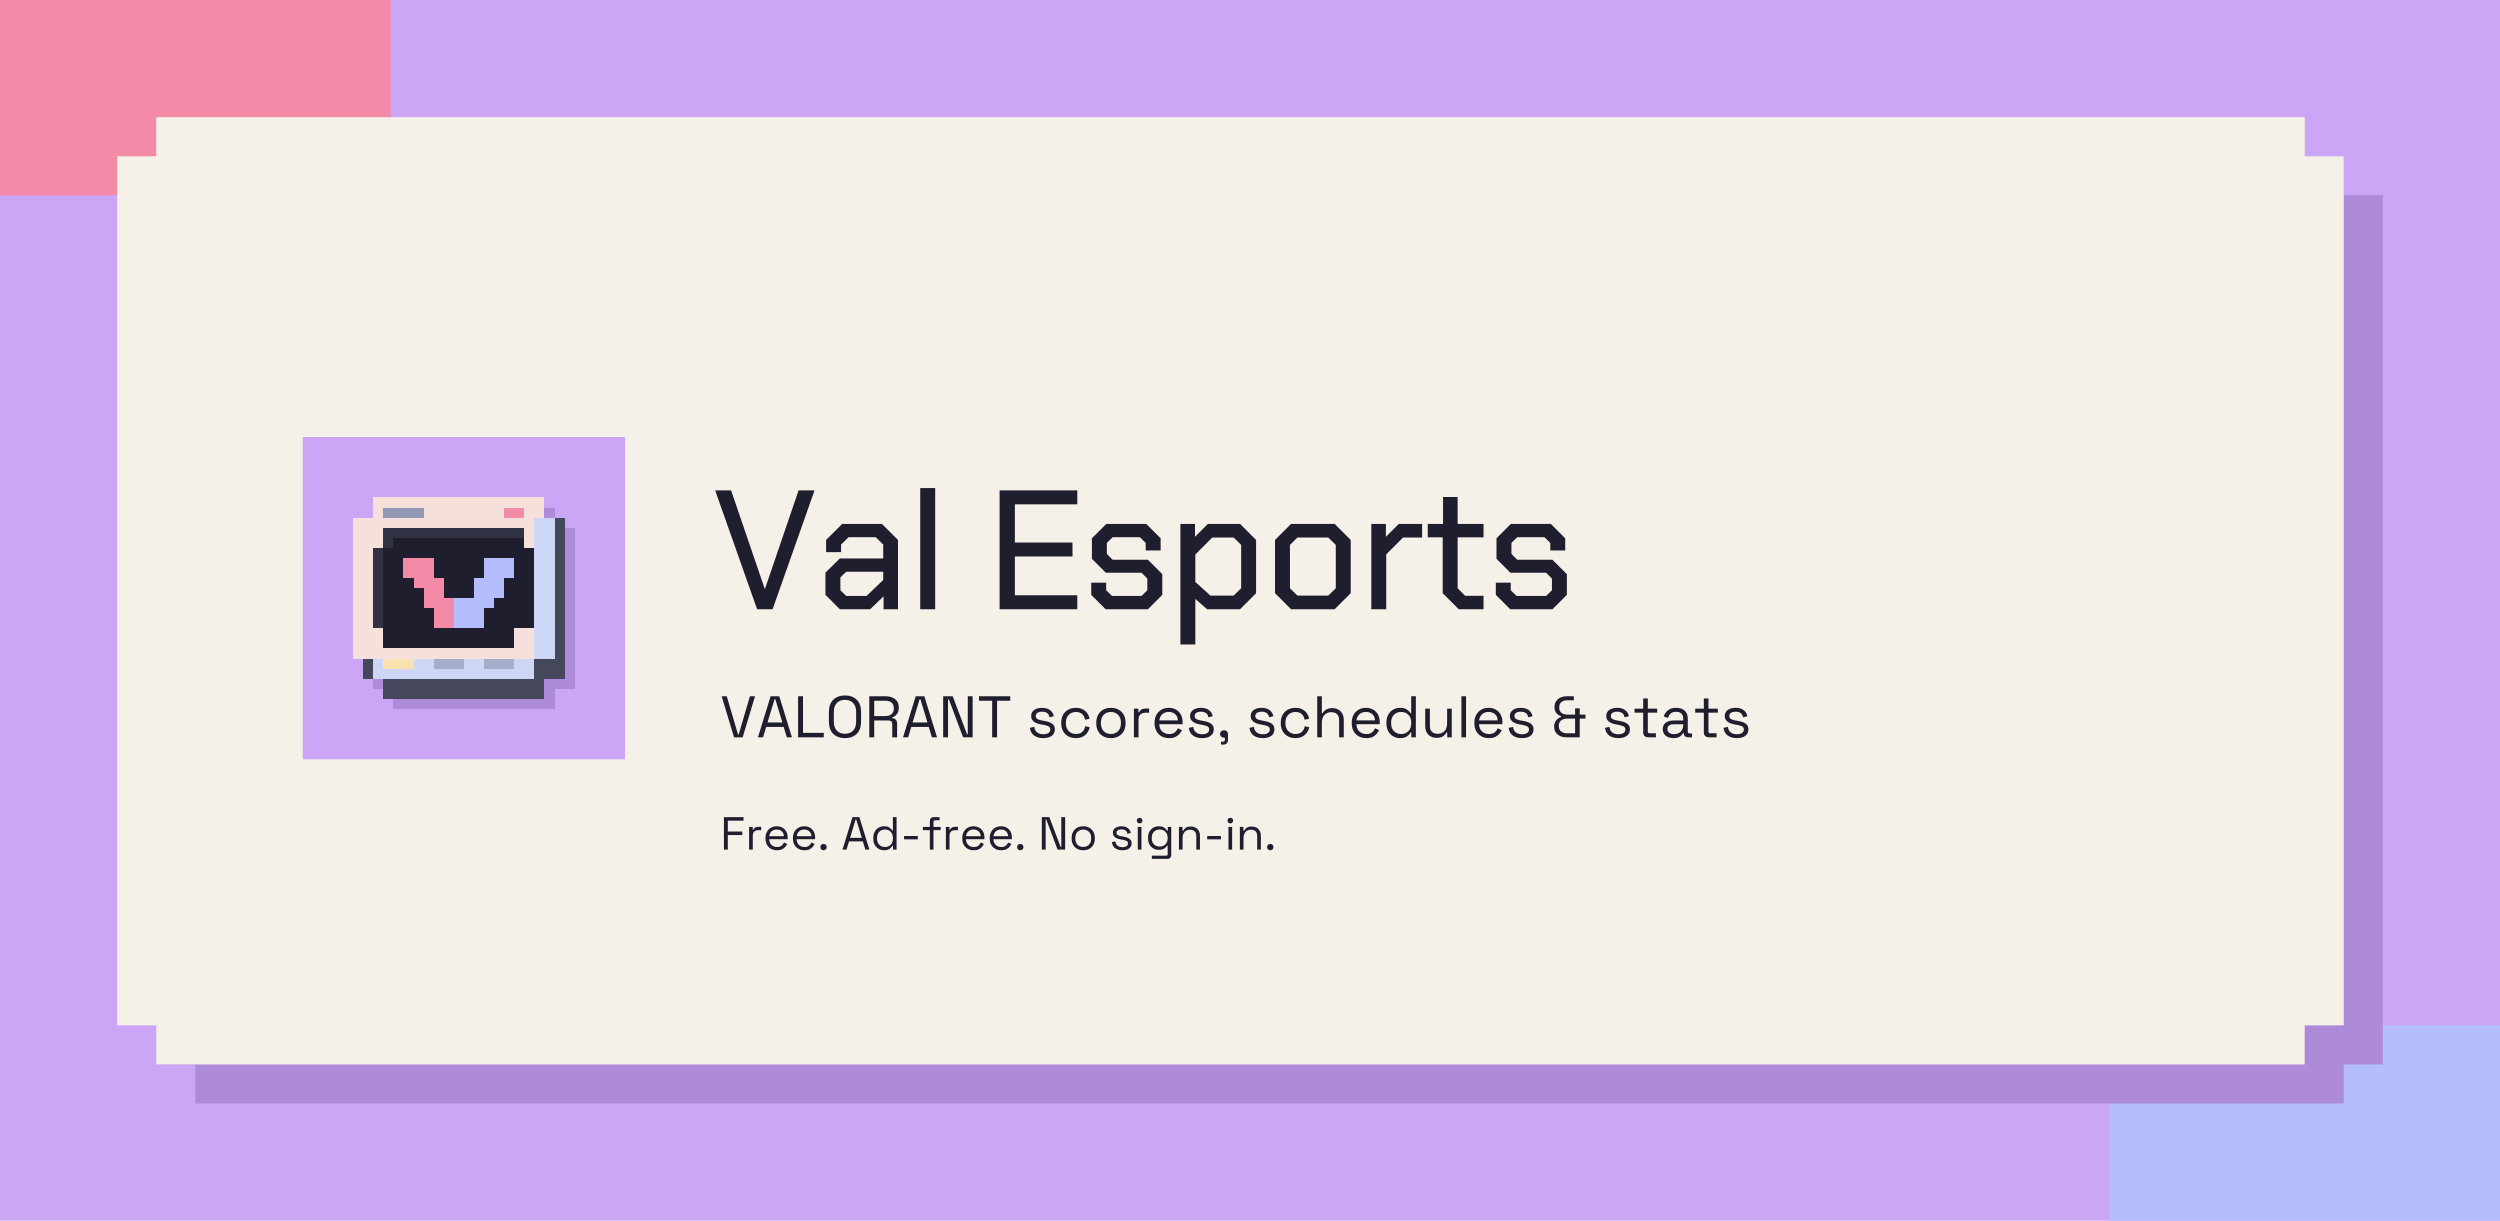
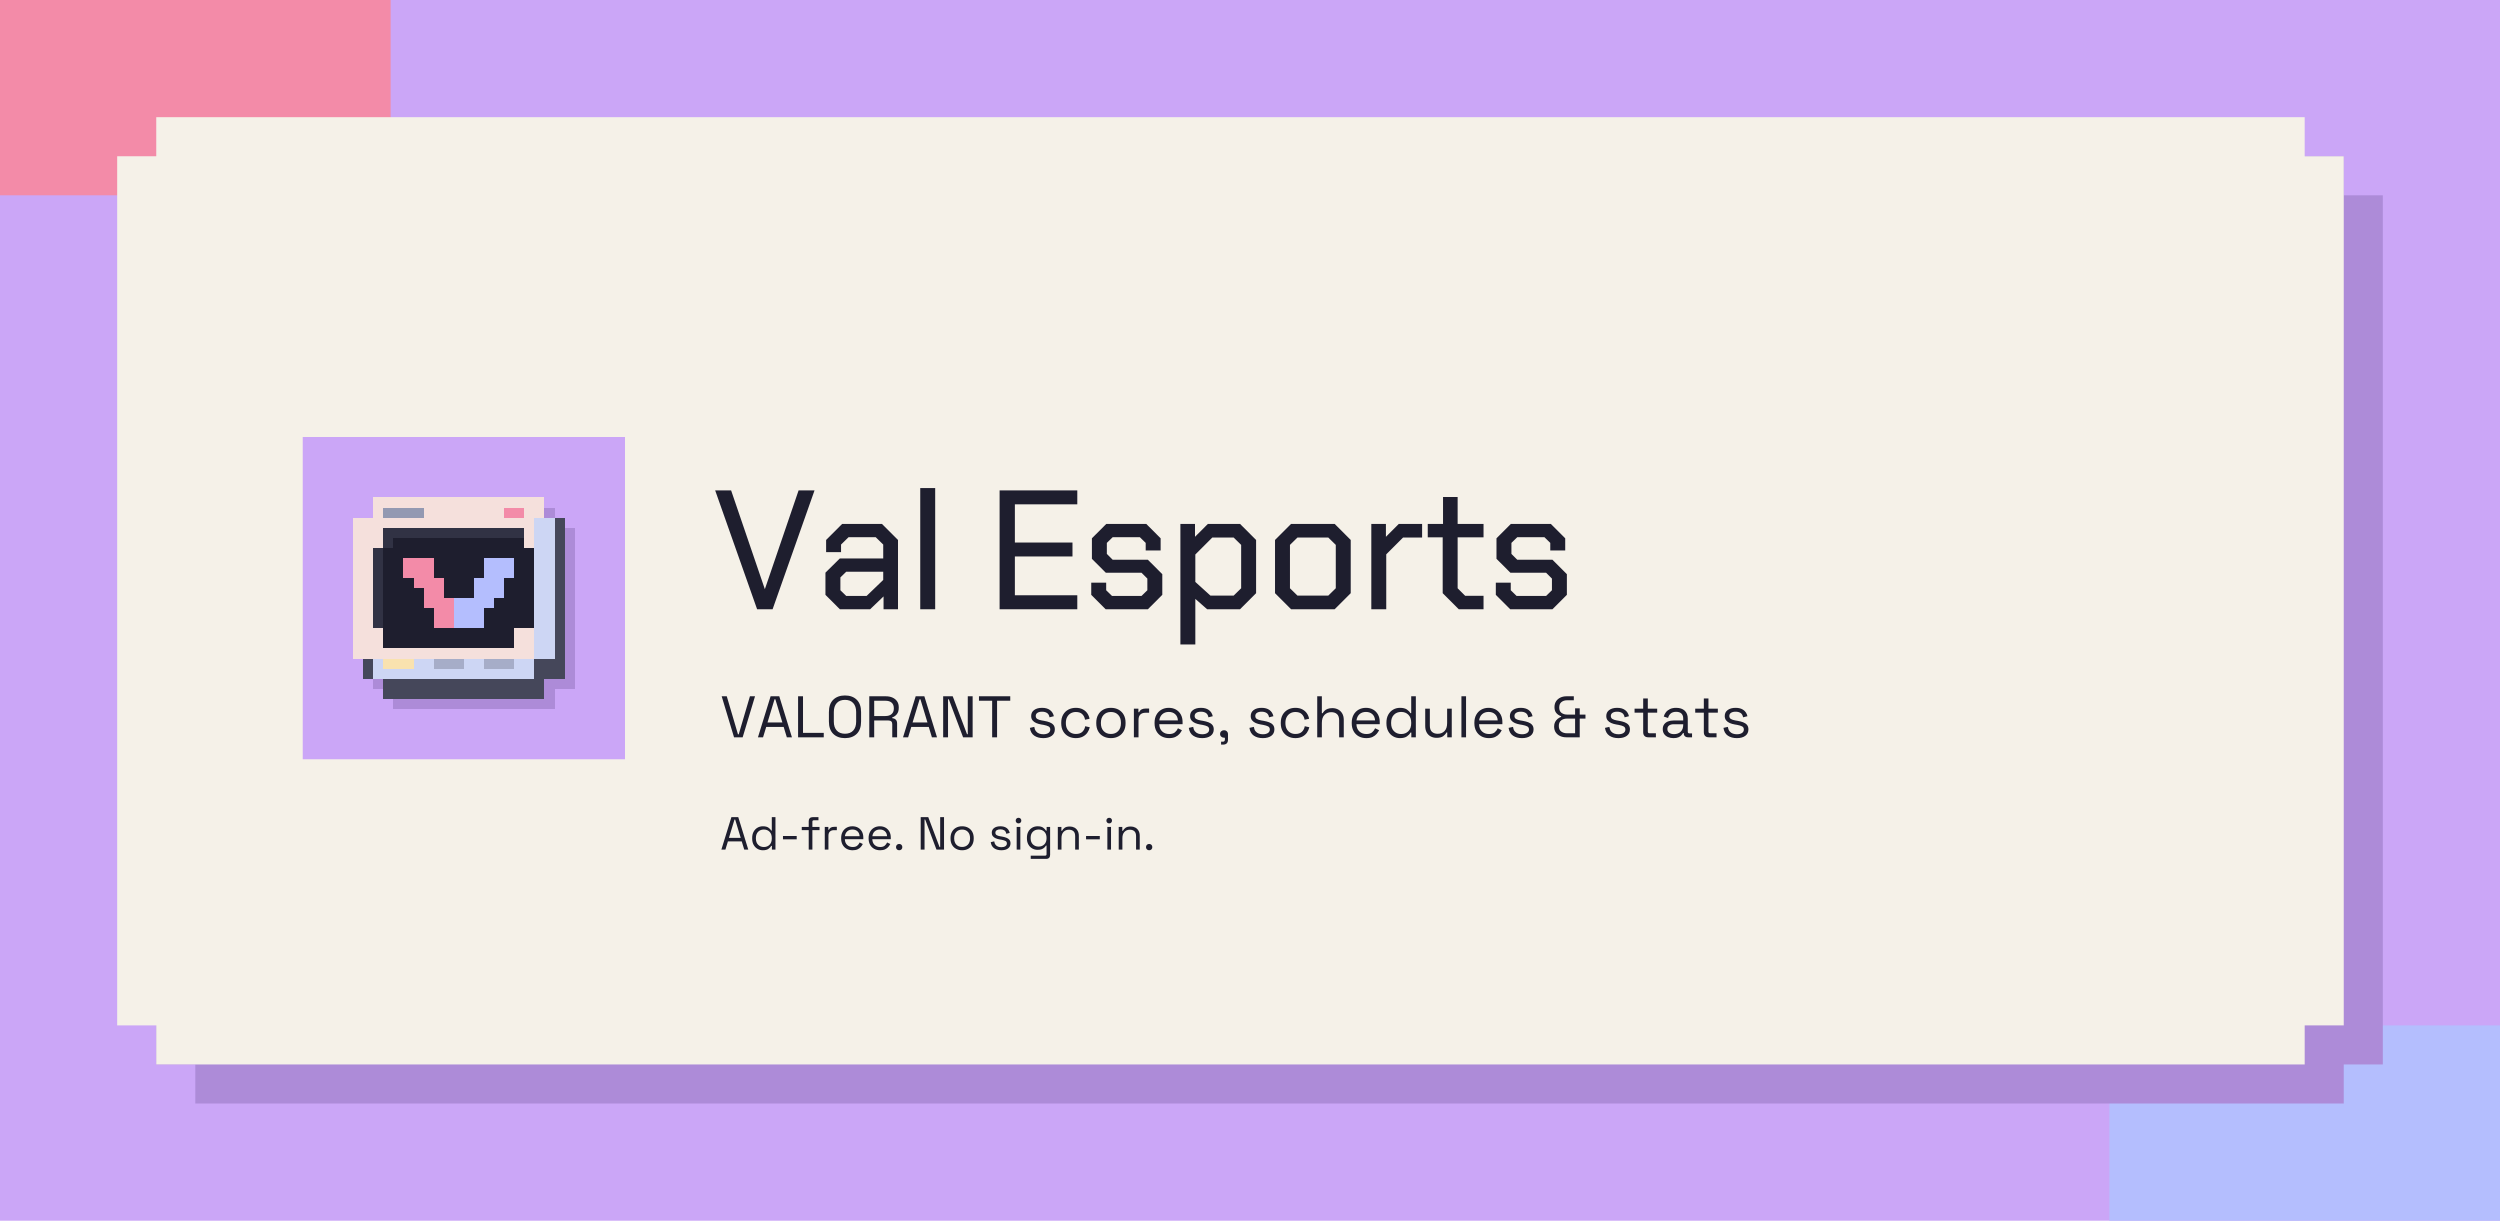
<svg xmlns="http://www.w3.org/2000/svg" width="1024" height="500" viewBox="0 0 1024 500">
  <rect width="1024" height="500" fill="#CBA6F7" />
  <path fill="#F38BA8" d="M0 0H160V80H240V160H320V240H240V160H160V80H0Z" />
  <path fill="#B4BEFE" d="M1024 500H864V420H784V340H704V260H784V340H864V420H1024Z" />
  <path fill="#AD8BD8" d="M80 64H960V80H976V436H960V452H80V436H64V80H80Z" />
  <path fill="#F5F1E8" d="M64 48H944V64H960V420H944V436H64V420H48V64H64Z" />
  <svg x="124" y="179" width="132" height="132" viewBox="0 0 64 64">
    <g id="background">
      <path fill="#CBA6F7" d="M0 0H64V64H0Z" />
    </g>
    <g id="foreground" shape-rendering="crispEdges">
      <path fill="#AD8BD8" d="M14 14H50V18H54V50H50V54H18V50H14Z" />
      <path fill="#45475A" d="M14 12H48V16H52V48H48V52H16V48H12V16H14Z" />
      <path fill="#F5E0DC" d="M14 12H48V16H50V44H46V48H14V44H10V16H14Z" />
      <path fill="#CDD6F4" d="M46 16H50V44H46V48H14V44H46Z" />
      <path fill="#1E1E2E" d="M16 18H44V22H46V38H42V42H16V38H14V22H16Z" />
      <path fill="#313244" d="M16 18H44V20H18V22H16V38H14V22H16Z" />
      <path fill="#F38BA8" d="M20 24H26V28H28V32H32V38H26V34H24V30H22V28H20Z" />
      <path fill="#B4BEFE" d="M38 24H42V28H40V32H38V34H36V38H30V32H34V28H36V24Z" />
      <path fill="#F9E2AF" d="M16 44H22V46H16Z" />
      <path fill="#A6ADC8" d="M26 44H32V46H26ZM36 44H42V46H36Z" />
      <path fill="#F38BA8" d="M40 14H44V16H40Z" />
      <path fill="#9399B2" d="M16 14H24V16H16Z" />
    </g>
  </svg>
  <path fill="#1E1E2E" stroke="#1E1E2E" stroke-width="1.088" paint-order="stroke" d="M293.7 201.4H299.072L313.216 242.812H313.352L327.496 201.4H332.868L316.072 249.0H310.496Z M338.648 243.424V234.788L344.224 229.28H362.312V222.82L358.912 219.488H347.352L343.952 222.82V225.608H338.92V221.392L345.176 215.136H361.02L367.276 221.392V249.0H362.448V243.016L356.192 249.0H344.224ZM355.172 244.648 362.312 237.78V233.632H346.4L343.68 236.284V241.996L346.4 244.648Z M377.476 200.448H382.508V249.0H377.476Z  M409.98 201.4H440.716V206.024H415.148V222.752H438.744V227.376H415.148V244.376H440.716V249.0H409.98Z M447.516 243.424V239.208H452.548V241.996L455.268 244.648H467.78L470.5 241.996V236.76L467.78 234.04H453.16L447.788 228.668V220.712L453.364 215.136H469.276L474.852 220.712V224.928H469.82V222.14L467.1 219.488H455.54L452.82 222.14V227.104L455.54 229.824H469.956L475.532 235.4V243.424L469.956 249.0H453.092Z M484.032 215.136H488.928V221.188L494.98 215.136H507.696L513.952 221.392V242.744L507.696 249.0H494.64L489.064 244.104V263.416H484.032ZM505.52 244.512 508.92 241.18V222.956L505.52 219.624H496.34L489.064 226.9V238.596L495.592 244.512Z M522.792 242.744V221.392L529.048 215.136H546.456L552.712 221.392V242.744L546.456 249.0H529.048ZM544.28 244.512 547.68 241.18V222.956L544.28 219.624H531.224L527.824 222.956V241.18L531.224 244.512Z M562.232 215.136H567.128V221.188L573.18 215.136H581.952V219.624H574.472L567.264 226.832V249.0H562.232Z M591.472 242.744V219.556H585.352V215.136H591.608V204.12H596.504V215.136H607.112V219.556H596.504V241.18L599.904 244.58H607.112V249.0H597.728Z M613.232 243.424V239.208H618.264V241.996L620.984 244.648H633.496L636.216 241.996V236.76L633.496 234.04H618.876L613.504 228.668V220.712L619.08 215.136H634.992L640.568 220.712V224.928H635.536V222.14L632.816 219.488H621.256L618.536 222.14V227.104L621.256 229.824H635.672L641.248 235.4V243.424L635.672 249.0H618.808Z" />
  <path fill="#1E1E2E" stroke="#1E1E2E" stroke-width="0" paint-order="stroke" d="M300.664 302.0 295.6 285.2H297.688L302.272 300.776H302.584L307.168 285.2H309.256L304.192 302.0Z M310.456 302.0 315.64 285.2H319.192L324.376 302.0H322.288L320.992 297.752H313.84L312.544 302.0ZM314.368 295.928H320.464L317.584 286.424H317.248Z M326.896 302.0V285.2H328.912V300.176H337.408V302.0Z M346.096 302.336Q343.096 302.336 341.308 300.596Q339.52 298.856 339.52 295.52V291.68Q339.52 288.344 341.308 286.604Q343.096 284.864 346.096 284.864Q349.12 284.864 350.908 286.604Q352.696 288.344 352.696 291.68V295.52Q352.696 298.856 350.908 300.596Q349.12 302.336 346.096 302.336ZM346.096 300.536Q348.28 300.536 349.48 299.228Q350.68 297.92 350.68 295.592V291.608Q350.68 289.28 349.48 287.972Q348.28 286.664 346.096 286.664Q343.936 286.664 342.736 287.972Q341.536 289.28 341.536 291.608V295.592Q341.536 297.92 342.736 299.228Q343.936 300.536 346.096 300.536Z M356.056 302.0V285.2H362.848Q364.408 285.2 365.596 285.74Q366.784 286.28 367.456 287.276Q368.128 288.272 368.128 289.664V289.928Q368.128 291.584 367.336 292.544Q366.544 293.504 365.464 293.84V294.176Q366.328 294.224 366.892 294.752Q367.456 295.28 367.456 296.36V302.0H365.464V296.6Q365.464 295.112 363.88 295.112H358.072V302.0ZM358.072 293.288H362.656Q364.288 293.288 365.2 292.484Q366.112 291.68 366.112 290.24V290.072Q366.112 288.608 365.224 287.816Q364.336 287.024 362.656 287.024H358.072Z M369.88 302.0 375.064 285.2H378.616L383.8 302.0H381.712L380.416 297.752H373.264L371.968 302.0ZM373.792 295.928H379.888L377.008 286.424H376.672Z M386.32 302.0V285.2H390.232L396.088 300.728H396.4V285.2H398.392V302.0H394.48L388.648 286.448H388.312V302.0Z M406.384 302.0V287.024H400.984V285.2H413.8V287.024H408.4V302.0Z  M427.336 302.336Q425.128 302.336 423.64 301.328Q422.152 300.32 421.84 298.136L423.64 297.728Q423.808 298.88 424.348 299.54Q424.888 300.2 425.668 300.476Q426.448 300.752 427.336 300.752Q428.656 300.752 429.424 300.236Q430.192 299.72 430.192 298.808Q430.192 297.896 429.46 297.524Q428.728 297.152 427.456 296.912L426.472 296.744Q425.32 296.552 424.396 296.144Q423.472 295.736 422.92 295.04Q422.368 294.344 422.368 293.288Q422.368 291.704 423.592 290.816Q424.816 289.928 426.832 289.928Q428.824 289.928 430.06 290.828Q431.296 291.728 431.656 293.36L429.88 293.816Q429.664 292.544 428.848 292.028Q428.032 291.512 426.832 291.512Q425.632 291.512 424.936 291.968Q424.24 292.424 424.24 293.264Q424.24 294.104 424.9 294.5Q425.56 294.896 426.664 295.088L427.648 295.256Q428.896 295.472 429.892 295.844Q430.888 296.216 431.476 296.912Q432.064 297.608 432.064 298.736Q432.064 300.464 430.78 301.4Q429.496 302.336 427.336 302.336Z M440.656 302.336Q438.952 302.336 437.596 301.604Q436.24 300.872 435.46 299.516Q434.68 298.16 434.68 296.264V296.0Q434.68 294.104 435.46 292.748Q436.24 291.392 437.596 290.66Q438.952 289.928 440.656 289.928Q442.336 289.928 443.524 290.564Q444.712 291.2 445.396 292.22Q446.08 293.24 446.272 294.416L444.424 294.8Q444.256 293.504 443.344 292.568Q442.432 291.632 440.68 291.632Q439.504 291.632 438.58 292.16Q437.656 292.688 437.116 293.672Q436.576 294.656 436.576 296.024V296.24Q436.576 297.608 437.116 298.592Q437.656 299.576 438.58 300.104Q439.504 300.632 440.68 300.632Q442.432 300.632 443.356 299.72Q444.28 298.808 444.496 297.464L446.368 297.872Q446.104 299.048 445.408 300.068Q444.712 301.088 443.524 301.712Q442.336 302.336 440.656 302.336Z M455.032 302.336Q453.256 302.336 451.9 301.592Q450.544 300.848 449.788 299.492Q449.032 298.136 449.032 296.288V295.976Q449.032 294.152 449.788 292.784Q450.544 291.416 451.9 290.672Q453.256 289.928 455.032 289.928Q456.808 289.928 458.164 290.672Q459.52 291.416 460.276 292.784Q461.032 294.152 461.032 295.976V296.288Q461.032 298.136 460.276 299.492Q459.52 300.848 458.164 301.592Q456.808 302.336 455.032 302.336ZM455.032 300.632Q456.88 300.632 458.008 299.444Q459.136 298.256 459.136 296.24V296.024Q459.136 294.008 458.02 292.82Q456.904 291.632 455.032 291.632Q453.16 291.632 452.044 292.82Q450.928 294.008 450.928 296.024V296.24Q450.928 298.256 452.044 299.444Q453.16 300.632 455.032 300.632Z M464.44 302.0V290.264H466.288V291.704H466.624Q467.2 290.216 469.288 290.216H470.68V291.944H469.168Q467.872 291.944 467.104 292.652Q466.336 293.36 466.336 294.848V302.0Z M478.864 302.336Q477.088 302.336 475.744 301.58Q474.4 300.824 473.656 299.456Q472.912 298.088 472.912 296.288V296.0Q472.912 294.176 473.656 292.808Q474.4 291.44 475.72 290.684Q477.04 289.928 478.744 289.928Q480.4 289.928 481.672 290.648Q482.944 291.368 483.664 292.676Q484.384 293.984 484.384 295.76V296.624H474.832Q474.88 298.52 476.02 299.588Q477.16 300.656 478.912 300.656Q480.424 300.656 481.24 299.972Q482.056 299.288 482.488 298.304L484.12 299.096Q483.76 299.84 483.136 300.584Q482.512 301.328 481.48 301.832Q480.448 302.336 478.864 302.336ZM474.856 295.064H482.464Q482.368 293.432 481.348 292.52Q480.328 291.608 478.744 291.608Q477.136 291.608 476.104 292.52Q475.072 293.432 474.856 295.064Z M492.424 302.336Q490.216 302.336 488.728 301.328Q487.24 300.32 486.928 298.136L488.728 297.728Q488.896 298.88 489.436 299.54Q489.976 300.2 490.756 300.476Q491.536 300.752 492.424 300.752Q493.744 300.752 494.512 300.236Q495.28 299.72 495.28 298.808Q495.28 297.896 494.548 297.524Q493.816 297.152 492.544 296.912L491.56 296.744Q490.408 296.552 489.484 296.144Q488.56 295.736 488.008 295.04Q487.456 294.344 487.456 293.288Q487.456 291.704 488.68 290.816Q489.904 289.928 491.92 289.928Q493.912 289.928 495.148 290.828Q496.384 291.728 496.744 293.36L494.968 293.816Q494.752 292.544 493.936 292.028Q493.12 291.512 491.92 291.512Q490.72 291.512 490.024 291.968Q489.328 292.424 489.328 293.264Q489.328 294.104 489.988 294.5Q490.648 294.896 491.752 295.088L492.736 295.256Q493.984 295.472 494.98 295.844Q495.976 296.216 496.564 296.912Q497.152 297.608 497.152 298.736Q497.152 300.464 495.868 301.4Q494.584 302.336 492.424 302.336Z M500.152 305.0V303.8H500.848Q501.712 303.8 501.712 302.936V302.168H501.376Q500.68 302.168 500.212 301.736Q499.744 301.304 499.744 300.656Q499.744 299.96 500.212 299.528Q500.68 299.096 501.376 299.096Q502.048 299.096 502.516 299.552Q502.984 300.008 502.984 300.704V302.936Q502.984 305.0 500.92 305.0Z  M517.264 302.336Q515.056 302.336 513.568 301.328Q512.08 300.32 511.768 298.136L513.568 297.728Q513.736 298.88 514.276 299.54Q514.816 300.2 515.596 300.476Q516.376 300.752 517.264 300.752Q518.584 300.752 519.352 300.236Q520.12 299.72 520.12 298.808Q520.12 297.896 519.388 297.524Q518.656 297.152 517.384 296.912L516.4 296.744Q515.248 296.552 514.324 296.144Q513.4 295.736 512.848 295.04Q512.296 294.344 512.296 293.288Q512.296 291.704 513.52 290.816Q514.744 289.928 516.76 289.928Q518.752 289.928 519.988 290.828Q521.224 291.728 521.584 293.36L519.808 293.816Q519.592 292.544 518.776 292.028Q517.96 291.512 516.76 291.512Q515.56 291.512 514.864 291.968Q514.168 292.424 514.168 293.264Q514.168 294.104 514.828 294.5Q515.488 294.896 516.592 295.088L517.576 295.256Q518.824 295.472 519.82 295.844Q520.816 296.216 521.404 296.912Q521.992 297.608 521.992 298.736Q521.992 300.464 520.708 301.4Q519.424 302.336 517.264 302.336Z M530.584 302.336Q528.88 302.336 527.524 301.604Q526.168 300.872 525.388 299.516Q524.608 298.16 524.608 296.264V296.0Q524.608 294.104 525.388 292.748Q526.168 291.392 527.524 290.66Q528.88 289.928 530.584 289.928Q532.264 289.928 533.452 290.564Q534.64 291.2 535.324 292.22Q536.008 293.24 536.2 294.416L534.352 294.8Q534.184 293.504 533.272 292.568Q532.36 291.632 530.608 291.632Q529.432 291.632 528.508 292.16Q527.584 292.688 527.044 293.672Q526.504 294.656 526.504 296.024V296.24Q526.504 297.608 527.044 298.592Q527.584 299.576 528.508 300.104Q529.432 300.632 530.608 300.632Q532.36 300.632 533.284 299.72Q534.208 298.808 534.424 297.464L536.296 297.872Q536.032 299.048 535.336 300.068Q534.64 301.088 533.452 301.712Q532.264 302.336 530.584 302.336Z M539.536 302.0V285.2H541.432V292.136H541.768Q542.032 291.632 542.512 291.152Q542.992 290.672 543.772 290.36Q544.552 290.048 545.752 290.048Q547.048 290.048 548.104 290.612Q549.16 291.176 549.784 292.256Q550.408 293.336 550.408 294.896V302.0H548.512V295.04Q548.512 293.288 547.636 292.496Q546.76 291.704 545.272 291.704Q543.592 291.704 542.512 292.82Q541.432 293.936 541.432 296.096V302.0Z M559.624 302.336Q557.848 302.336 556.504 301.58Q555.16 300.824 554.416 299.456Q553.672 298.088 553.672 296.288V296.0Q553.672 294.176 554.416 292.808Q555.16 291.44 556.48 290.684Q557.8 289.928 559.504 289.928Q561.16 289.928 562.432 290.648Q563.704 291.368 564.424 292.676Q565.144 293.984 565.144 295.76V296.624H555.592Q555.64 298.52 556.78 299.588Q557.92 300.656 559.672 300.656Q561.184 300.656 562.0 299.972Q562.816 299.288 563.248 298.304L564.88 299.096Q564.52 299.84 563.896 300.584Q563.272 301.328 562.24 301.832Q561.208 302.336 559.624 302.336ZM555.616 295.064H563.224Q563.128 293.432 562.108 292.52Q561.088 291.608 559.504 291.608Q557.896 291.608 556.864 292.52Q555.832 293.432 555.616 295.064Z M573.424 302.336Q571.888 302.336 570.628 301.604Q569.368 300.872 568.624 299.528Q567.88 298.184 567.88 296.288V295.976Q567.88 294.104 568.624 292.748Q569.368 291.392 570.628 290.66Q571.888 289.928 573.424 289.928Q575.248 289.928 576.256 290.612Q577.264 291.296 577.696 292.112H578.032V285.2H579.928V302.0H578.08V300.056H577.744Q577.264 300.944 576.256 301.64Q575.248 302.336 573.424 302.336ZM573.928 300.656Q575.728 300.656 576.88 299.492Q578.032 298.328 578.032 296.24V296.024Q578.032 293.936 576.88 292.772Q575.728 291.608 573.928 291.608Q572.104 291.608 570.952 292.772Q569.8 293.936 569.8 296.024V296.24Q569.8 298.328 570.964 299.492Q572.128 300.656 573.928 300.656Z M588.4 302.216Q587.104 302.216 586.048 301.664Q584.992 301.112 584.38 300.032Q583.768 298.952 583.768 297.368V290.264H585.664V297.224Q585.664 298.976 586.54 299.768Q587.416 300.56 588.904 300.56Q590.584 300.56 591.664 299.456Q592.744 298.352 592.744 296.168V290.264H594.64V302.0H592.792V300.008H592.456Q592.072 300.848 591.136 301.532Q590.2 302.216 588.4 302.216Z M598.6 302.0V285.2H600.496V302.0Z M609.856 302.336Q608.08 302.336 606.736 301.58Q605.392 300.824 604.648 299.456Q603.904 298.088 603.904 296.288V296.0Q603.904 294.176 604.648 292.808Q605.392 291.44 606.712 290.684Q608.032 289.928 609.736 289.928Q611.392 289.928 612.664 290.648Q613.936 291.368 614.656 292.676Q615.376 293.984 615.376 295.76V296.624H605.824Q605.872 298.52 607.012 299.588Q608.152 300.656 609.904 300.656Q611.416 300.656 612.232 299.972Q613.048 299.288 613.48 298.304L615.112 299.096Q614.752 299.84 614.128 300.584Q613.504 301.328 612.472 301.832Q611.44 302.336 609.856 302.336ZM605.848 295.064H613.456Q613.36 293.432 612.34 292.52Q611.32 291.608 609.736 291.608Q608.128 291.608 607.096 292.52Q606.064 293.432 605.848 295.064Z M623.416 302.336Q621.208 302.336 619.72 301.328Q618.232 300.32 617.92 298.136L619.72 297.728Q619.888 298.88 620.428 299.54Q620.968 300.2 621.748 300.476Q622.528 300.752 623.416 300.752Q624.736 300.752 625.504 300.236Q626.272 299.72 626.272 298.808Q626.272 297.896 625.54 297.524Q624.808 297.152 623.536 296.912L622.552 296.744Q621.4 296.552 620.476 296.144Q619.552 295.736 619 295.04Q618.448 294.344 618.448 293.288Q618.448 291.704 619.672 290.816Q620.896 289.928 622.912 289.928Q624.904 289.928 626.14 290.828Q627.376 291.728 627.736 293.36L625.96 293.816Q625.744 292.544 624.928 292.028Q624.112 291.512 622.912 291.512Q621.712 291.512 621.016 291.968Q620.32 292.424 620.32 293.264Q620.32 294.104 620.98 294.5Q621.64 294.896 622.744 295.088L623.728 295.256Q624.976 295.472 625.972 295.844Q626.968 296.216 627.556 296.912Q628.144 297.608 628.144 298.736Q628.144 300.464 626.86 301.4Q625.576 302.336 623.416 302.336Z  M641.512 302.0Q640.12 302.0 638.992 301.472Q637.864 300.944 637.216 299.96Q636.568 298.976 636.568 297.56Q636.568 296.504 636.976 295.724Q637.384 294.944 638.044 294.416Q638.704 293.888 639.448 293.624V293.36Q638.344 293.024 637.528 292.124Q636.712 291.224 636.712 289.664Q636.712 288.224 637.384 287.228Q638.056 286.232 639.16 285.716Q640.264 285.2 641.608 285.2H644.632V286.832H641.848Q640.504 286.832 639.58 287.552Q638.656 288.272 638.656 289.784Q638.656 291.32 639.604 292.004Q640.552 292.688 641.848 292.688H645.16V290.12H647.056V292.688H649.408V294.344H647.056V302.0ZM641.752 300.344H645.16V294.344H641.752Q640.384 294.344 639.436 295.088Q638.488 295.832 638.488 297.344Q638.488 298.904 639.46 299.624Q640.432 300.344 641.752 300.344Z  M662.896 302.336Q660.688 302.336 659.2 301.328Q657.712 300.32 657.4 298.136L659.2 297.728Q659.368 298.88 659.908 299.54Q660.448 300.2 661.228 300.476Q662.008 300.752 662.896 300.752Q664.216 300.752 664.984 300.236Q665.752 299.72 665.752 298.808Q665.752 297.896 665.02 297.524Q664.288 297.152 663.016 296.912L662.032 296.744Q660.88 296.552 659.956 296.144Q659.032 295.736 658.48 295.04Q657.928 294.344 657.928 293.288Q657.928 291.704 659.152 290.816Q660.376 289.928 662.392 289.928Q664.384 289.928 665.62 290.828Q666.856 291.728 667.216 293.36L665.44 293.816Q665.224 292.544 664.408 292.028Q663.592 291.512 662.392 291.512Q661.192 291.512 660.496 291.968Q659.8 292.424 659.8 293.264Q659.8 294.104 660.46 294.5Q661.12 294.896 662.224 295.088L663.208 295.256Q664.456 295.472 665.452 295.844Q666.448 296.216 667.036 296.912Q667.624 297.608 667.624 298.736Q667.624 300.464 666.34 301.4Q665.056 302.336 662.896 302.336Z M675.136 302.0Q674.128 302.0 673.588 301.448Q673.048 300.896 673.048 299.936V291.92H669.52V290.264H673.048V286.088H674.944V290.264H678.784V291.92H674.944V299.624Q674.944 300.344 675.64 300.344H678.256V302.0Z M685.456 302.336Q684.208 302.336 683.212 301.904Q682.216 301.472 681.64 300.656Q681.064 299.84 681.064 298.664Q681.064 297.464 681.64 296.684Q682.216 295.904 683.212 295.508Q684.208 295.112 685.48 295.112H689.44V294.248Q689.44 293.0 688.72 292.28Q688 291.56 686.536 291.56Q685.12 291.56 684.316 292.256Q683.512 292.952 683.248 294.08L681.472 293.504Q681.736 292.52 682.372 291.716Q683.008 290.912 684.04 290.42Q685.072 289.928 686.56 289.928Q688.792 289.928 690.052 291.092Q691.312 292.256 691.312 294.368V299.672Q691.312 300.392 691.984 300.392H693.064V302.0H691.408Q690.616 302.0 690.136 301.556Q689.656 301.112 689.656 300.368V300.248H689.368Q689.104 300.704 688.66 301.196Q688.216 301.688 687.448 302.012Q686.68 302.336 685.456 302.336ZM685.672 300.704Q687.376 300.704 688.408 299.708Q689.44 298.712 689.44 296.912V296.648H685.552Q684.424 296.648 683.692 297.14Q682.96 297.632 682.96 298.616Q682.96 299.6 683.704 300.152Q684.448 300.704 685.672 300.704Z M699.976 302.0Q698.968 302.0 698.428 301.448Q697.888 300.896 697.888 299.936V291.92H694.36V290.264H697.888V286.088H699.784V290.264H703.624V291.92H699.784V299.624Q699.784 300.344 700.48 300.344H703.096V302.0Z M711.424 302.336Q709.216 302.336 707.728 301.328Q706.24 300.32 705.928 298.136L707.728 297.728Q707.896 298.88 708.436 299.54Q708.976 300.2 709.756 300.476Q710.536 300.752 711.424 300.752Q712.744 300.752 713.512 300.236Q714.28 299.72 714.28 298.808Q714.28 297.896 713.548 297.524Q712.816 297.152 711.544 296.912L710.56 296.744Q709.408 296.552 708.484 296.144Q707.56 295.736 707.008 295.04Q706.456 294.344 706.456 293.288Q706.456 291.704 707.68 290.816Q708.904 289.928 710.92 289.928Q712.912 289.928 714.148 290.828Q715.384 291.728 715.744 293.36L713.968 293.816Q713.752 292.544 712.936 292.028Q712.12 291.512 710.92 291.512Q709.72 291.512 709.024 291.968Q708.328 292.424 708.328 293.264Q708.328 294.104 708.988 294.5Q709.648 294.896 710.752 295.088L711.736 295.256Q712.984 295.472 713.98 295.844Q714.976 296.216 715.564 296.912Q716.152 297.608 716.152 298.736Q716.152 300.464 714.868 301.4Q713.584 302.336 711.424 302.336Z" />
-   <path fill="#1E1E2E" stroke="#1E1E2E" stroke-width="0" paint-order="stroke" d="M296.52 348.0V334.7H304.557V336.144H298.116V340.609H304.044V342.053H298.116V348.0Z M306.837 348.0V338.709H308.3V339.849H308.566Q309.022 338.671 310.675 338.671H311.777V340.039H310.58Q309.554 340.039 308.946 340.6Q308.338 341.16 308.338 342.338V348.0Z M318.256 348.266Q316.85 348.266 315.786 347.668Q314.722 347.069 314.133 345.986Q313.544 344.903 313.544 343.478V343.25Q313.544 341.806 314.133 340.723Q314.722 339.64 315.767 339.041Q316.812 338.443 318.161 338.443Q319.472 338.443 320.479 339.013Q321.486 339.583 322.056 340.619Q322.626 341.654 322.626 343.06V343.744H315.064Q315.102 345.245 316.005 346.091Q316.907 346.936 318.294 346.936Q319.491 346.936 320.137 346.394Q320.783 345.853 321.125 345.074L322.417 345.701Q322.132 346.29 321.638 346.879Q321.144 347.468 320.327 347.867Q319.51 348.266 318.256 348.266ZM315.083 342.509H321.106Q321.03 341.217 320.222 340.495Q319.415 339.773 318.161 339.773Q316.888 339.773 316.071 340.495Q315.254 341.217 315.083 342.509Z M329.504 348.266Q328.098 348.266 327.034 347.668Q325.97 347.069 325.381 345.986Q324.792 344.903 324.792 343.478V343.25Q324.792 341.806 325.381 340.723Q325.97 339.64 327.015 339.041Q328.06 338.443 329.409 338.443Q330.72 338.443 331.727 339.013Q332.734 339.583 333.304 340.619Q333.874 341.654 333.874 343.06V343.744H326.312Q326.35 345.245 327.252 346.091Q328.155 346.936 329.542 346.936Q330.739 346.936 331.385 346.394Q332.031 345.853 332.373 345.074L333.665 345.701Q333.38 346.29 332.886 346.879Q332.392 347.468 331.575 347.867Q330.758 348.266 329.504 348.266ZM326.331 342.509H332.354Q332.278 341.217 331.471 340.495Q330.663 339.773 329.409 339.773Q328.136 339.773 327.319 340.495Q326.502 341.217 326.331 342.509Z M337.313 348.266Q336.762 348.266 336.391 347.905Q336.021 347.544 336.021 346.974Q336.021 346.404 336.391 346.043Q336.762 345.682 337.313 345.682Q337.883 345.682 338.244 346.043Q338.605 346.404 338.605 346.974Q338.605 347.544 338.244 347.905Q337.883 348.266 337.313 348.266Z  M345.084 348.0 349.188 334.7H352.0L356.104 348.0H354.451L353.425 344.637H347.763L346.737 348.0ZM348.181 343.193H353.007L350.727 335.669H350.461Z M362.089 348.266Q360.873 348.266 359.875 347.687Q358.878 347.107 358.289 346.043Q357.7 344.979 357.7 343.478V343.231Q357.7 341.749 358.289 340.675Q358.878 339.602 359.875 339.022Q360.873 338.443 362.089 338.443Q363.533 338.443 364.331 338.985Q365.129 339.526 365.471 340.172H365.737V334.7H367.238V348.0H365.775V346.461H365.509Q365.129 347.164 364.331 347.715Q363.533 348.266 362.089 348.266ZM362.488 346.936Q363.913 346.936 364.825 346.014Q365.737 345.093 365.737 343.44V343.269Q365.737 341.616 364.825 340.695Q363.913 339.773 362.488 339.773Q361.044 339.773 360.132 340.695Q359.22 341.616 359.22 343.269V343.44Q359.22 345.093 360.141 346.014Q361.063 346.936 362.488 346.936Z M370.316 343.801V342.414H375.94V343.801Z M380.861 348.0V340.02H378.011V338.709H380.861V336.334Q380.861 335.574 381.288 335.137Q381.716 334.7 382.514 334.7H384.851V335.992H382.932Q382.362 335.992 382.362 336.562V338.709H385.288V340.02H382.362V348.0Z M387.435 348.0V338.709H388.898V339.849H389.164Q389.62 338.671 391.273 338.671H392.375V340.039H391.178Q390.152 340.039 389.544 340.6Q388.936 341.16 388.936 342.338V348.0Z M398.854 348.266Q397.448 348.266 396.384 347.668Q395.32 347.069 394.731 345.986Q394.142 344.903 394.142 343.478V343.25Q394.142 341.806 394.731 340.723Q395.32 339.64 396.365 339.041Q397.41 338.443 398.759 338.443Q400.07 338.443 401.077 339.013Q402.084 339.583 402.654 340.619Q403.224 341.654 403.224 343.06V343.744H395.662Q395.7 345.245 396.602 346.091Q397.505 346.936 398.892 346.936Q400.089 346.936 400.735 346.394Q401.381 345.853 401.723 345.074L403.015 345.701Q402.73 346.29 402.236 346.879Q401.742 347.468 400.925 347.867Q400.108 348.266 398.854 348.266ZM395.681 342.509H401.704Q401.628 341.217 400.82 340.495Q400.013 339.773 398.759 339.773Q397.486 339.773 396.669 340.495Q395.852 341.217 395.681 342.509Z M410.102 348.266Q408.696 348.266 407.632 347.668Q406.568 347.069 405.979 345.986Q405.39 344.903 405.39 343.478V343.25Q405.39 341.806 405.979 340.723Q406.568 339.64 407.613 339.041Q408.658 338.443 410.007 338.443Q411.318 338.443 412.325 339.013Q413.332 339.583 413.902 340.619Q414.472 341.654 414.472 343.06V343.744H406.91Q406.948 345.245 407.85 346.091Q408.753 346.936 410.14 346.936Q411.337 346.936 411.983 346.394Q412.629 345.853 412.971 345.074L414.263 345.701Q413.978 346.29 413.484 346.879Q412.99 347.468 412.173 347.867Q411.356 348.266 410.102 348.266ZM406.929 342.509H412.952Q412.876 341.217 412.068 340.495Q411.261 339.773 410.007 339.773Q408.734 339.773 407.917 340.495Q407.1 341.217 406.929 342.509Z M417.911 348.266Q417.36 348.266 416.989 347.905Q416.619 347.544 416.619 346.974Q416.619 346.404 416.989 346.043Q417.36 345.682 417.911 345.682Q418.481 345.682 418.842 346.043Q419.203 346.404 419.203 346.974Q419.203 347.544 418.842 347.905Q418.481 348.266 417.911 348.266Z  M426.727 348.0V334.7H429.824L434.46 346.993H434.707V334.7H436.284V348.0H433.187L428.57 335.688H428.304V348.0Z M443.694 348.266Q442.288 348.266 441.214 347.677Q440.141 347.088 439.542 346.014Q438.944 344.941 438.944 343.478V343.231Q438.944 341.787 439.542 340.704Q440.141 339.621 441.214 339.032Q442.288 338.443 443.694 338.443Q445.1 338.443 446.173 339.032Q447.247 339.621 447.845 340.704Q448.444 341.787 448.444 343.231V343.478Q448.444 344.941 447.845 346.014Q447.247 347.088 446.173 347.677Q445.1 348.266 443.694 348.266ZM443.694 346.917Q445.157 346.917 446.05 345.976Q446.943 345.036 446.943 343.44V343.269Q446.943 341.673 446.059 340.732Q445.176 339.792 443.694 339.792Q442.212 339.792 441.328 340.732Q440.445 341.673 440.445 343.269V343.44Q440.445 345.036 441.328 345.976Q442.212 346.917 443.694 346.917Z  M459.768 348.266Q458.02 348.266 456.842 347.468Q455.664 346.67 455.417 344.941L456.842 344.618Q456.975 345.53 457.402 346.053Q457.83 346.575 458.447 346.793Q459.065 347.012 459.768 347.012Q460.813 347.012 461.421 346.603Q462.029 346.195 462.029 345.473Q462.029 344.751 461.449 344.457Q460.87 344.162 459.863 343.972L459.084 343.839Q458.172 343.687 457.44 343.364Q456.709 343.041 456.272 342.49Q455.835 341.939 455.835 341.103Q455.835 339.849 456.804 339.146Q457.773 338.443 459.369 338.443Q460.946 338.443 461.924 339.155Q462.903 339.868 463.188 341.16L461.782 341.521Q461.611 340.514 460.965 340.106Q460.319 339.697 459.369 339.697Q458.419 339.697 457.868 340.058Q457.317 340.419 457.317 341.084Q457.317 341.749 457.839 342.062Q458.362 342.376 459.236 342.528L460.015 342.661Q461.003 342.832 461.791 343.126Q462.58 343.421 463.045 343.972Q463.511 344.523 463.511 345.416Q463.511 346.784 462.494 347.525Q461.478 348.266 459.768 348.266Z M466.038 348.0V338.709H467.539V348.0ZM466.798 337.265Q466.304 337.265 465.971 336.942Q465.639 336.619 465.639 336.125Q465.639 335.612 465.971 335.289Q466.304 334.966 466.798 334.966Q467.292 334.966 467.615 335.289Q467.938 335.612 467.938 336.125Q467.938 336.619 467.615 336.942Q467.292 337.265 466.798 337.265Z M470.237 343.402V343.136Q470.237 341.673 470.826 340.628Q471.415 339.583 472.412 339.013Q473.41 338.443 474.626 338.443Q476.089 338.443 476.877 339.004Q477.666 339.564 478.046 340.248H478.312V338.709H479.737V350.166Q479.737 350.926 479.319 351.363Q478.901 351.8 478.103 351.8H471.795V350.47H477.704Q478.274 350.47 478.274 349.9V346.366H478.008Q477.78 346.784 477.362 347.183Q476.944 347.582 476.279 347.839Q475.614 348.095 474.626 348.095Q473.41 348.095 472.412 347.525Q471.415 346.955 470.826 345.9Q470.237 344.846 470.237 343.402ZM475.025 346.765Q476.45 346.765 477.362 345.862Q478.274 344.96 478.274 343.345V343.193Q478.274 341.578 477.362 340.675Q476.45 339.773 475.025 339.773Q473.581 339.773 472.669 340.675Q471.757 341.578 471.757 343.193V343.345Q471.757 344.96 472.678 345.862Q473.6 346.765 475.025 346.765Z M482.891 348.0V338.709H484.354V340.286H484.62Q484.924 339.621 485.655 339.079Q486.387 338.538 487.812 338.538Q488.838 338.538 489.674 338.975Q490.51 339.412 491.004 340.276Q491.498 341.141 491.498 342.376V348.0H489.997V342.49Q489.997 341.103 489.303 340.476Q488.61 339.849 487.432 339.849Q486.102 339.849 485.247 340.732Q484.392 341.616 484.392 343.326V348.0Z M494.462 343.801V342.414H500.086V343.801Z M503.183 348.0V338.709H504.684V348.0ZM503.943 337.265Q503.449 337.265 503.116 336.942Q502.784 336.619 502.784 336.125Q502.784 335.612 503.116 335.289Q503.449 334.966 503.943 334.966Q504.437 334.966 504.76 335.289Q505.083 335.612 505.083 336.125Q505.083 336.619 504.76 336.942Q504.437 337.265 503.943 337.265Z M507.838 348.0V338.709H509.301V340.286H509.567Q509.871 339.621 510.602 339.079Q511.334 338.538 512.759 338.538Q513.785 338.538 514.621 338.975Q515.457 339.412 515.951 340.276Q516.445 341.141 516.445 342.376V348.0H514.944V342.49Q514.944 341.103 514.25 340.476Q513.557 339.849 512.379 339.849Q511.049 339.849 510.194 340.732Q509.339 341.616 509.339 343.326V348.0Z M520.302 348.266Q519.751 348.266 519.38 347.905Q519.01 347.544 519.01 346.974Q519.01 346.404 519.38 346.043Q519.751 345.682 520.302 345.682Q520.872 345.682 521.233 346.043Q521.594 346.404 521.594 346.974Q521.594 347.544 521.233 347.905Q520.872 348.266 520.302 348.266Z" />
+   <path fill="#1E1E2E" stroke="#1E1E2E" stroke-width="0" paint-order="stroke" d="M295.475 348.0 299.579 334.7H302.391L306.495 348.0H304.842L303.816 344.637H298.154L297.128 348.0ZM298.572 343.193H303.398L301.118 335.669H300.852Z M312.48 348.266Q311.264 348.266 310.267 347.687Q309.269 347.107 308.68 346.043Q308.091 344.979 308.091 343.478V343.231Q308.091 341.749 308.68 340.675Q309.269 339.602 310.267 339.022Q311.264 338.443 312.48 338.443Q313.924 338.443 314.722 338.985Q315.52 339.526 315.862 340.172H316.128V334.7H317.629V348.0H316.166V346.461H315.9Q315.52 347.164 314.722 347.715Q313.924 348.266 312.48 348.266ZM312.879 346.936Q314.304 346.936 315.216 346.014Q316.128 345.093 316.128 343.44V343.269Q316.128 341.616 315.216 340.695Q314.304 339.773 312.879 339.773Q311.435 339.773 310.523 340.695Q309.611 341.616 309.611 343.269V343.44Q309.611 345.093 310.533 346.014Q311.454 346.936 312.879 346.936Z M320.707 343.801V342.414H326.331V343.801Z M331.252 348.0V340.02H328.402V338.709H331.252V336.334Q331.252 335.574 331.679 335.137Q332.107 334.7 332.905 334.7H335.242V335.992H333.323Q332.753 335.992 332.753 336.562V338.709H335.679V340.02H332.753V348.0Z M337.826 348.0V338.709H339.289V339.849H339.555Q340.011 338.671 341.664 338.671H342.766V340.039H341.569Q340.543 340.039 339.935 340.6Q339.327 341.16 339.327 342.338V348.0Z M349.245 348.266Q347.839 348.266 346.775 347.668Q345.711 347.069 345.122 345.986Q344.533 344.903 344.533 343.478V343.25Q344.533 341.806 345.122 340.723Q345.711 339.64 346.756 339.041Q347.801 338.443 349.15 338.443Q350.461 338.443 351.468 339.013Q352.475 339.583 353.045 340.619Q353.615 341.654 353.615 343.06V343.744H346.053Q346.091 345.245 346.994 346.091Q347.896 346.936 349.283 346.936Q350.48 346.936 351.126 346.394Q351.772 345.853 352.114 345.074L353.406 345.701Q353.121 346.29 352.627 346.879Q352.133 347.468 351.316 347.867Q350.499 348.266 349.245 348.266ZM346.072 342.509H352.095Q352.019 341.217 351.212 340.495Q350.404 339.773 349.15 339.773Q347.877 339.773 347.06 340.495Q346.243 341.217 346.072 342.509Z M360.493 348.266Q359.087 348.266 358.023 347.668Q356.959 347.069 356.37 345.986Q355.781 344.903 355.781 343.478V343.25Q355.781 341.806 356.37 340.723Q356.959 339.64 358.004 339.041Q359.049 338.443 360.398 338.443Q361.709 338.443 362.716 339.013Q363.723 339.583 364.293 340.619Q364.863 341.654 364.863 343.06V343.744H357.301Q357.339 345.245 358.241 346.091Q359.144 346.936 360.531 346.936Q361.728 346.936 362.374 346.394Q363.02 345.853 363.362 345.074L364.654 345.701Q364.369 346.29 363.875 346.879Q363.381 347.468 362.564 347.867Q361.747 348.266 360.493 348.266ZM357.32 342.509H363.343Q363.267 341.217 362.46 340.495Q361.652 339.773 360.398 339.773Q359.125 339.773 358.308 340.495Q357.491 341.217 357.32 342.509Z M368.302 348.266Q367.751 348.266 367.38 347.905Q367.01 347.544 367.01 346.974Q367.01 346.404 367.38 346.043Q367.751 345.682 368.302 345.682Q368.872 345.682 369.233 346.043Q369.594 346.404 369.594 346.974Q369.594 347.544 369.233 347.905Q368.872 348.266 368.302 348.266Z  M377.118 348.0V334.7H380.215L384.851 346.993H385.098V334.7H386.675V348.0H383.578L378.961 335.688H378.695V348.0Z M394.085 348.266Q392.679 348.266 391.606 347.677Q390.532 347.088 389.933 346.014Q389.335 344.941 389.335 343.478V343.231Q389.335 341.787 389.933 340.704Q390.532 339.621 391.606 339.032Q392.679 338.443 394.085 338.443Q395.491 338.443 396.564 339.032Q397.638 339.621 398.236 340.704Q398.835 341.787 398.835 343.231V343.478Q398.835 344.941 398.236 346.014Q397.638 347.088 396.564 347.677Q395.491 348.266 394.085 348.266ZM394.085 346.917Q395.548 346.917 396.441 345.976Q397.334 345.036 397.334 343.44V343.269Q397.334 341.673 396.451 340.732Q395.567 339.792 394.085 339.792Q392.603 339.792 391.72 340.732Q390.836 341.673 390.836 343.269V343.44Q390.836 345.036 391.72 345.976Q392.603 346.917 394.085 346.917Z  M410.159 348.266Q408.411 348.266 407.233 347.468Q406.055 346.67 405.808 344.941L407.233 344.618Q407.366 345.53 407.793 346.053Q408.221 346.575 408.839 346.793Q409.456 347.012 410.159 347.012Q411.204 347.012 411.812 346.603Q412.42 346.195 412.42 345.473Q412.42 344.751 411.841 344.457Q411.261 344.162 410.254 343.972L409.475 343.839Q408.563 343.687 407.832 343.364Q407.1 343.041 406.663 342.49Q406.226 341.939 406.226 341.103Q406.226 339.849 407.195 339.146Q408.164 338.443 409.76 338.443Q411.337 338.443 412.315 339.155Q413.294 339.868 413.579 341.16L412.173 341.521Q412.002 340.514 411.356 340.106Q410.71 339.697 409.76 339.697Q408.81 339.697 408.259 340.058Q407.708 340.419 407.708 341.084Q407.708 341.749 408.231 342.062Q408.753 342.376 409.627 342.528L410.406 342.661Q411.394 342.832 412.183 343.126Q412.971 343.421 413.437 343.972Q413.902 344.523 413.902 345.416Q413.902 346.784 412.885 347.525Q411.869 348.266 410.159 348.266Z M416.429 348.0V338.709H417.93V348.0ZM417.189 337.265Q416.695 337.265 416.362 336.942Q416.03 336.619 416.03 336.125Q416.03 335.612 416.362 335.289Q416.695 334.966 417.189 334.966Q417.683 334.966 418.006 335.289Q418.329 335.612 418.329 336.125Q418.329 336.619 418.006 336.942Q417.683 337.265 417.189 337.265Z M420.628 343.402V343.136Q420.628 341.673 421.217 340.628Q421.806 339.583 422.803 339.013Q423.801 338.443 425.017 338.443Q426.48 338.443 427.268 339.004Q428.057 339.564 428.437 340.248H428.703V338.709H430.128V350.166Q430.128 350.926 429.71 351.363Q429.292 351.8 428.494 351.8H422.186V350.47H428.095Q428.665 350.47 428.665 349.9V346.366H428.399Q428.171 346.784 427.753 347.183Q427.335 347.582 426.67 347.839Q426.005 348.095 425.017 348.095Q423.801 348.095 422.803 347.525Q421.806 346.955 421.217 345.9Q420.628 344.846 420.628 343.402ZM425.416 346.765Q426.841 346.765 427.753 345.862Q428.665 344.96 428.665 343.345V343.193Q428.665 341.578 427.753 340.675Q426.841 339.773 425.416 339.773Q423.972 339.773 423.06 340.675Q422.148 341.578 422.148 343.193V343.345Q422.148 344.96 423.069 345.862Q423.991 346.765 425.416 346.765Z M433.282 348.0V338.709H434.745V340.286H435.011Q435.315 339.621 436.046 339.079Q436.778 338.538 438.203 338.538Q439.229 338.538 440.065 338.975Q440.901 339.412 441.395 340.276Q441.889 341.141 441.889 342.376V348.0H440.388V342.49Q440.388 341.103 439.694 340.476Q439.001 339.849 437.823 339.849Q436.493 339.849 435.638 340.732Q434.783 341.616 434.783 343.326V348.0Z M444.853 343.801V342.414H450.477V343.801Z M453.574 348.0V338.709H455.075V348.0ZM454.334 337.265Q453.84 337.265 453.507 336.942Q453.175 336.619 453.175 336.125Q453.175 335.612 453.507 335.289Q453.84 334.966 454.334 334.966Q454.828 334.966 455.151 335.289Q455.474 335.612 455.474 336.125Q455.474 336.619 455.151 336.942Q454.828 337.265 454.334 337.265Z M458.229 348.0V338.709H459.692V340.286H459.958Q460.262 339.621 460.993 339.079Q461.725 338.538 463.15 338.538Q464.176 338.538 465.012 338.975Q465.848 339.412 466.342 340.276Q466.836 341.141 466.836 342.376V348.0H465.335V342.49Q465.335 341.103 464.641 340.476Q463.948 339.849 462.77 339.849Q461.44 339.849 460.585 340.732Q459.73 341.616 459.73 343.326V348.0Z M470.693 348.266Q470.142 348.266 469.771 347.905Q469.401 347.544 469.401 346.974Q469.401 346.404 469.771 346.043Q470.142 345.682 470.693 345.682Q471.263 345.682 471.624 346.043Q471.985 346.404 471.985 346.974Q471.985 347.544 471.624 347.905Q471.263 348.266 470.693 348.266Z" />
</svg>
